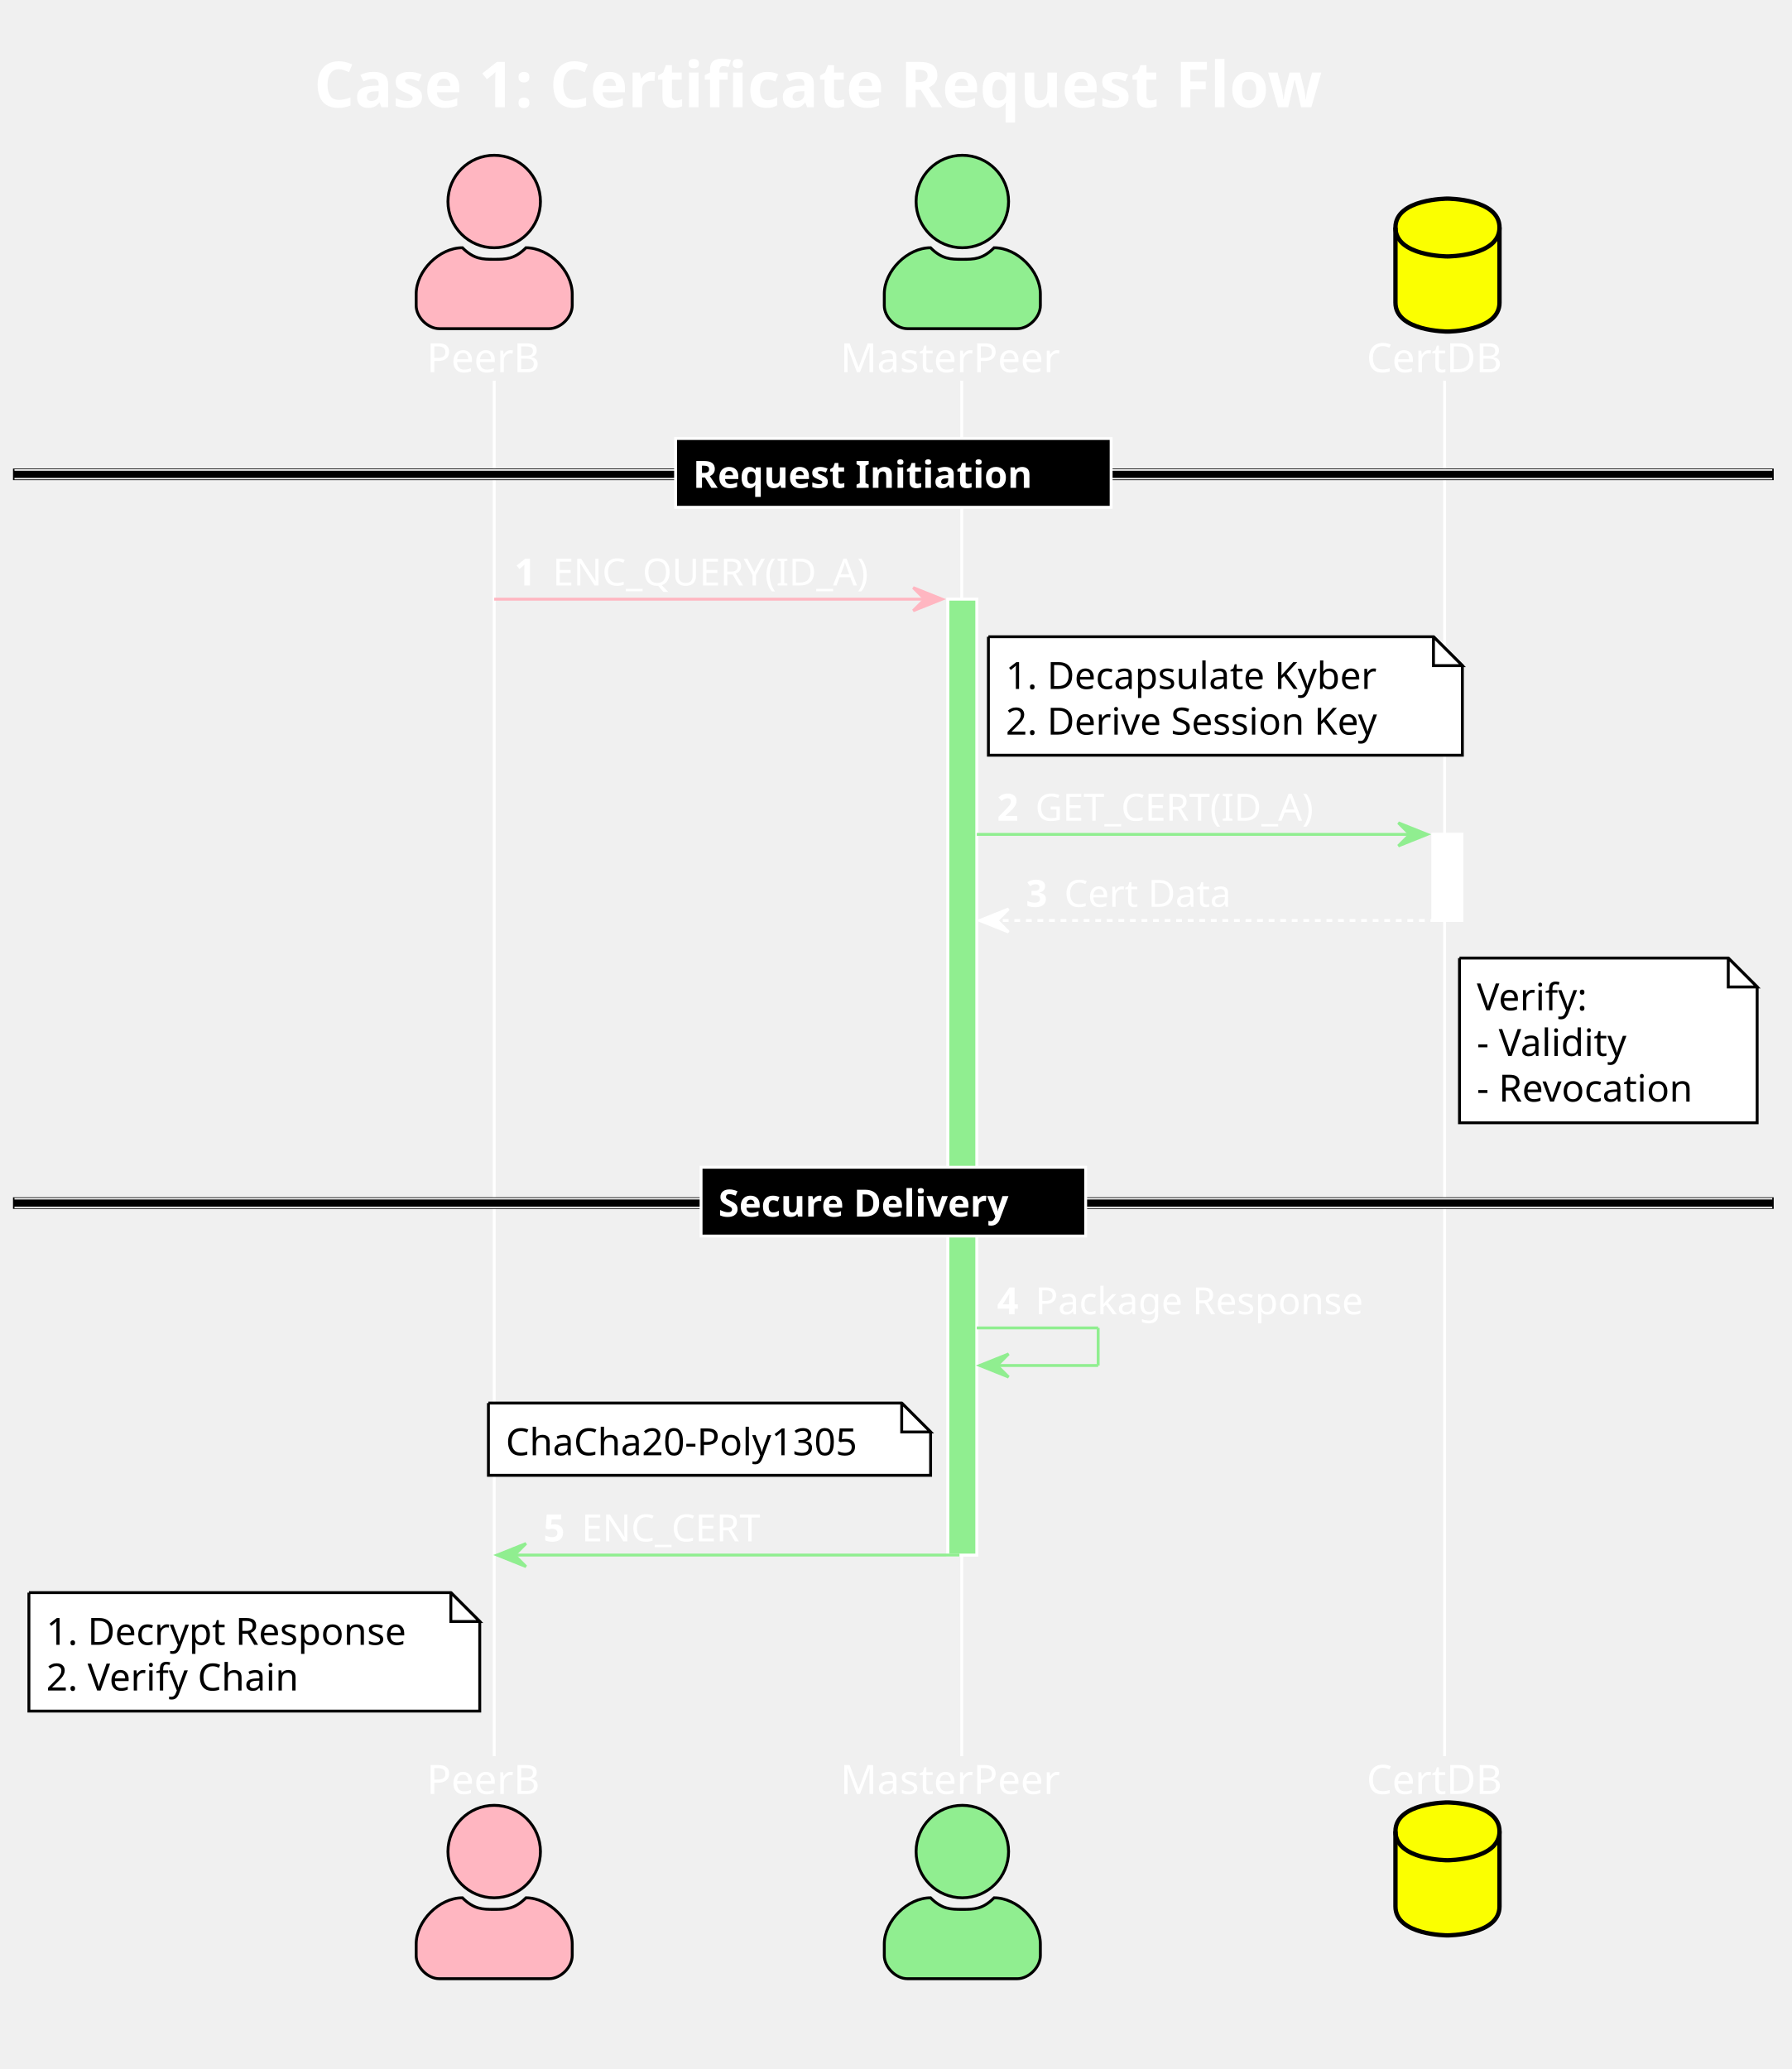
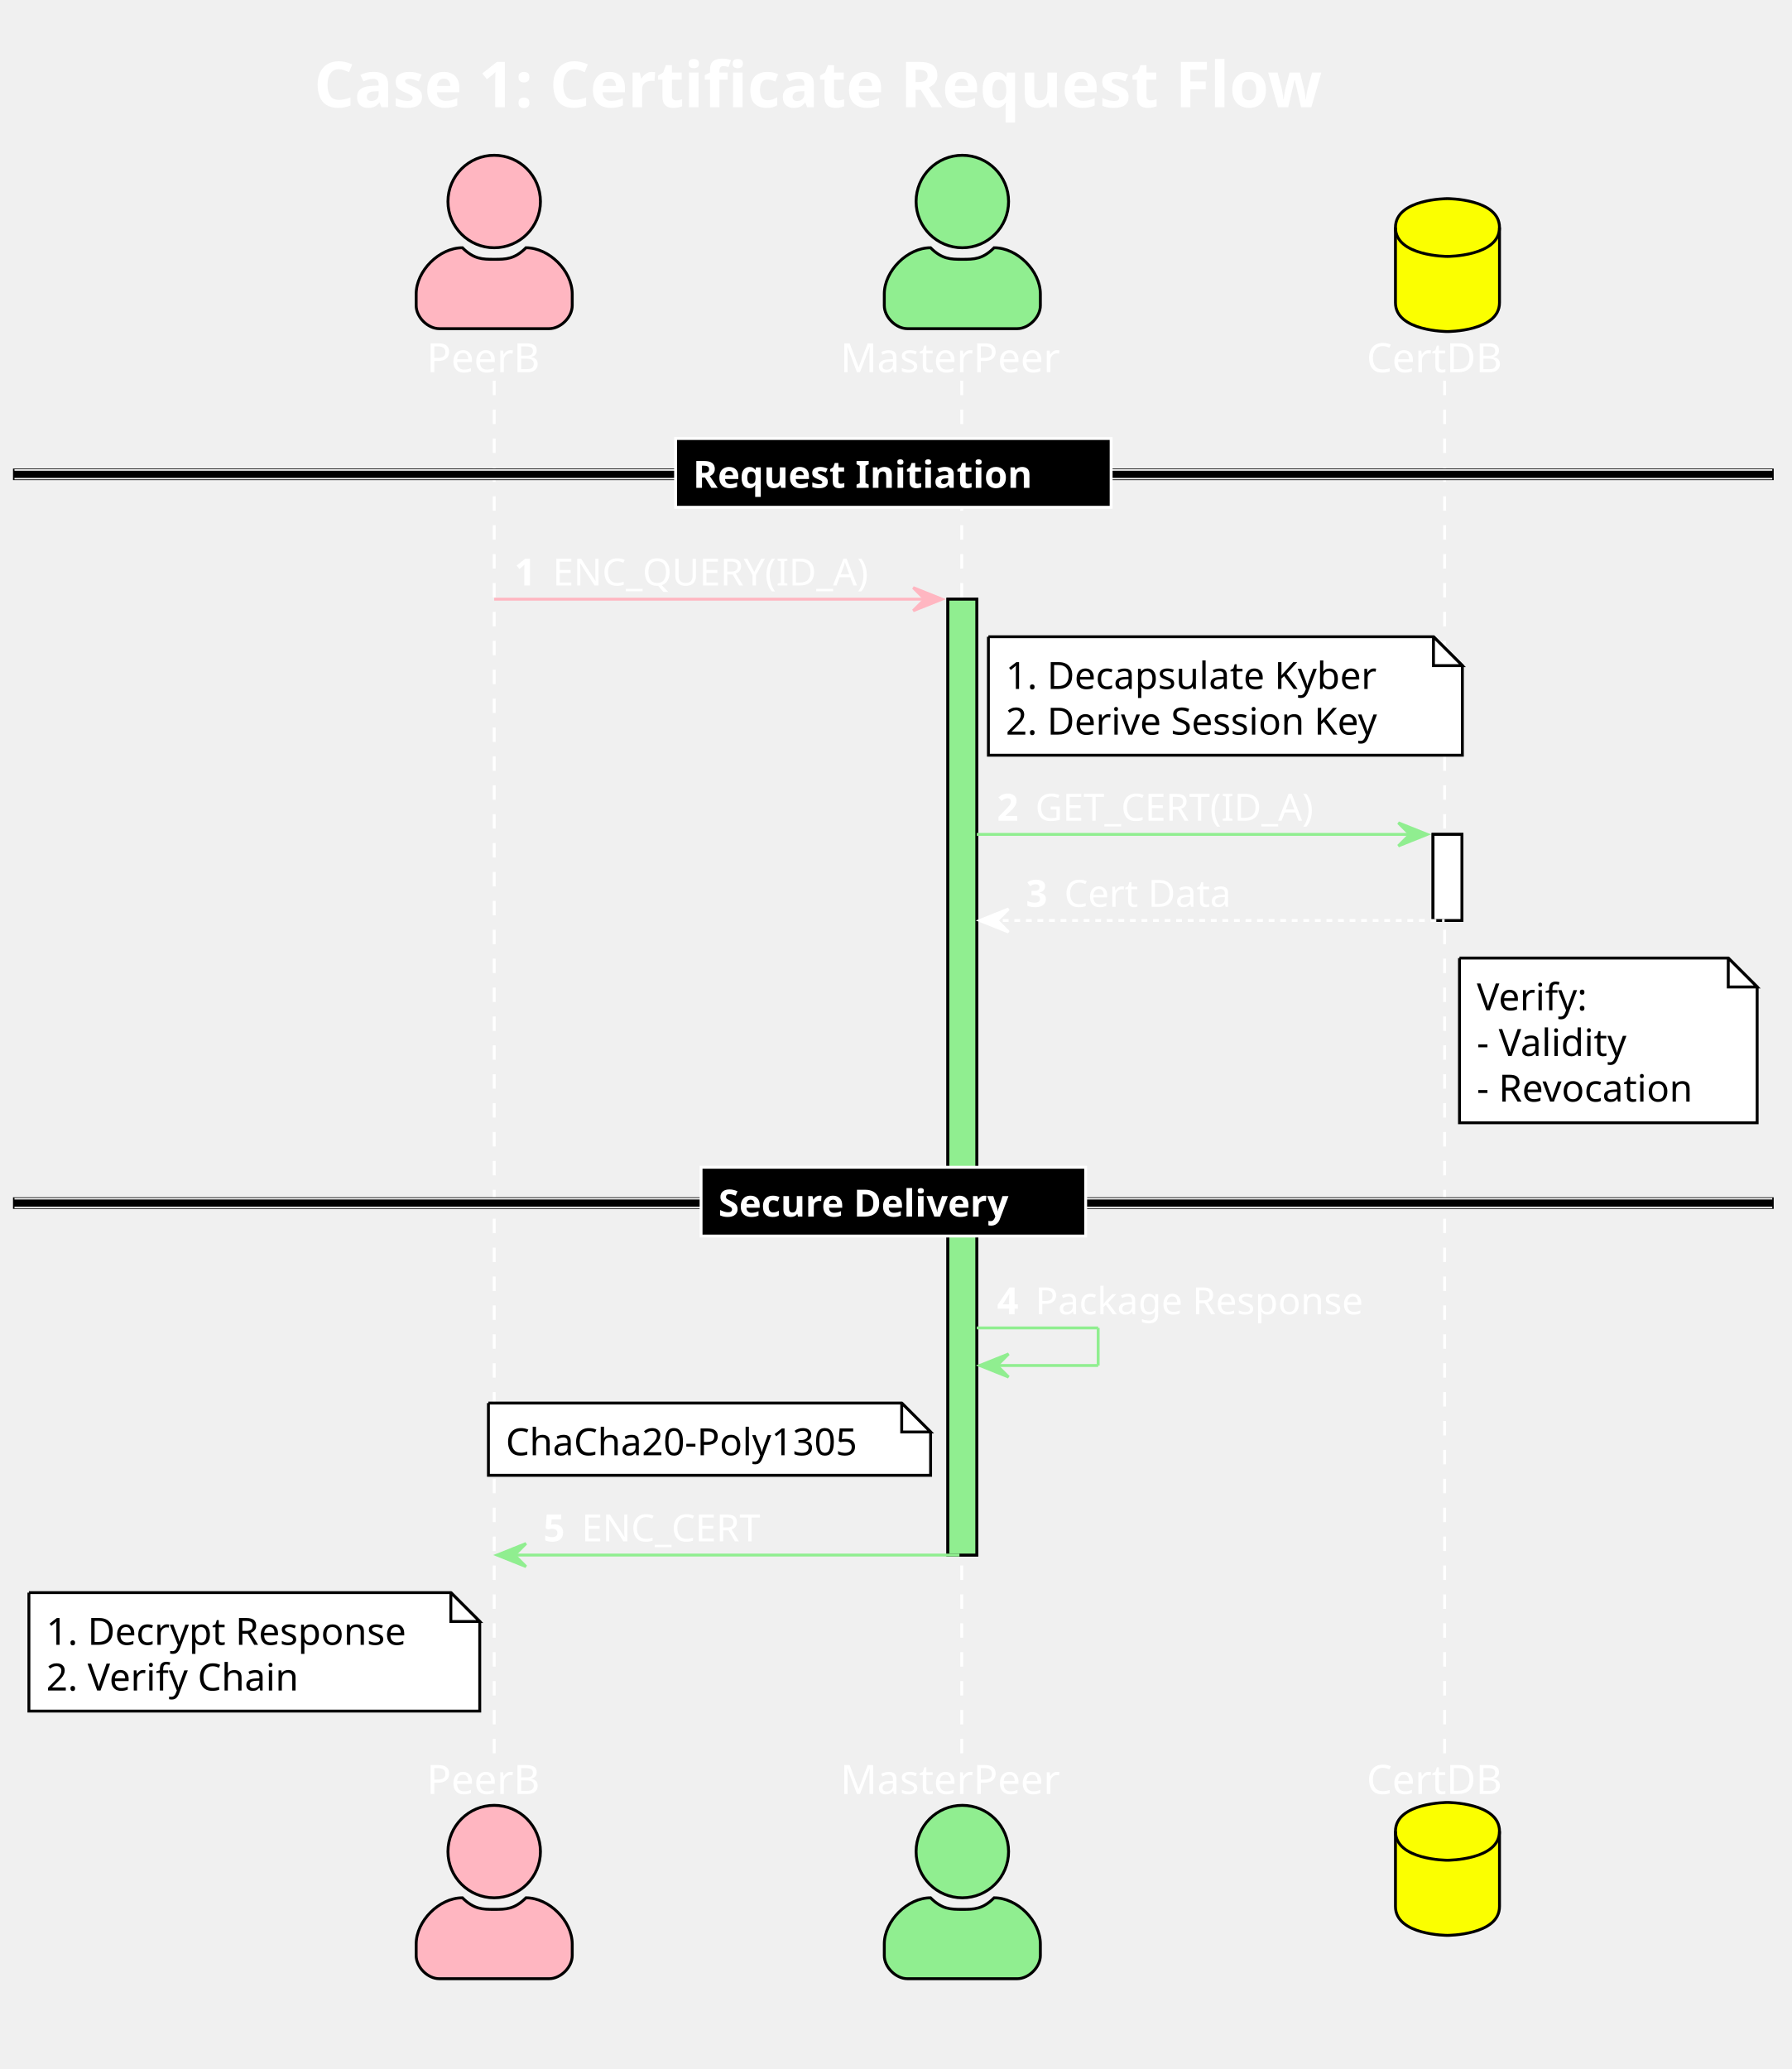
<svg xmlns="http://www.w3.org/2000/svg" contentStyleType="text/css" data-diagram-type="SEQUENCE" height="716px" preserveAspectRatio="none" style="width:620px;height:716px;background:#000000;" version="1.1" viewBox="0 0 620 716" width="620px" zoomAndPan="magnify">
  <defs />
  <g>
    <text fill="#FFFFFF" font-family="Verdana" font-size="22" font-weight="bold" lengthAdjust="spacing" textLength="399.975" x="108.626" y="37.118">Case 1: Certificate Request Flow</text>
    <g>
-       <rect fill="#90EE90" height="330.793" style="stroke:#FFFFFF;stroke-width:1;" width="10" x="327.98" y="207.351" />
+       <rect fill="#90EE90" height="330.793" style="stroke:#000000;stroke-width:1;" width="10" x="327.98" y="207.351" />
    </g>
    <g>
-       <rect fill="#FFFFFF" height="29.799" style="stroke:#FFFFFF;stroke-width:1;" width="10" x="495.847" y="288.748" />
+       <rect fill="#FFFFFF" height="29.799" style="stroke:#000000;stroke-width:1;" width="10" x="495.847" y="288.748" />
    </g>
    <g>
      <rect fill="#000000" fill-opacity="0" height="475.99" width="8" x="167" y="131.752" />
-       <line style="stroke:#FFFFFF;stroke-width:1;" x1="171" x2="171" y1="131.752" y2="607.742" />
+       <line style="stroke:#FFFFFF;stroke-width:1;stroke-dasharray:5,5;" x1="171" x2="171" y1="131.752" y2="607.742" />
    </g>
    <g>
      <rect fill="#000000" fill-opacity="0" height="475.99" width="8" x="328.98" y="131.752" />
-       <line style="stroke:#FFFFFF;stroke-width:1;" x1="332.766" x2="332.766" y1="131.752" y2="607.742" />
+       <line style="stroke:#FFFFFF;stroke-width:1;stroke-dasharray:5,5;" x1="332.766" x2="332.766" y1="131.752" y2="607.742" />
    </g>
    <g>
      <rect fill="#000000" fill-opacity="0" height="475.99" width="8" x="496.847" y="131.752" />
-       <line style="stroke:#FFFFFF;stroke-width:1;" x1="499.851" x2="499.851" y1="131.752" y2="607.742" />
+       <line style="stroke:#FFFFFF;stroke-width:1;stroke-dasharray:5,5;" x1="499.851" x2="499.851" y1="131.752" y2="607.742" />
    </g>
    <g class="participant participant-head" data-participant="PB">
      <text fill="#FFFFFF" font-family="Verdana" font-size="14" lengthAdjust="spacing" textLength="40.694" x="147.653" y="128.812">PeerB</text>
      <ellipse cx="171" cy="69.737" fill="#FFB6C1" rx="16" ry="16" style="stroke:#000000;stroke-width:1;" />
      <path d="M171,89.737 C175,89.737 178,89.737 182,85.737 C190,85.737 198,93.737 198,101.737 L198,105.737 C198,109.737 194,113.737 190,113.737 L152,113.737 C148,113.737 144,109.737 144,105.737 L144,101.737 C144,93.737 152,85.737 160,85.737 C164,89.737 167,89.737 171,89.737" fill="#FFB6C1" style="stroke:#000000;stroke-width:1;" />
    </g>
    <g class="participant participant-tail" data-participant="PB">
      <text fill="#FFFFFF" font-family="Verdana" font-size="14" lengthAdjust="spacing" textLength="40.694" x="147.653" y="620.817">PeerB</text>
      <ellipse cx="171" cy="640.756" fill="#FFB6C1" rx="16" ry="16" style="stroke:#000000;stroke-width:1;" />
      <path d="M171,660.756 C175,660.756 178,660.756 182,656.756 C190,656.756 198,664.756 198,672.756 L198,676.756 C198,680.756 194,684.756 190,684.756 L152,684.756 C148,684.756 144,680.756 144,676.756 L144,672.756 C144,664.756 152,656.756 160,656.756 C164,660.756 167,660.756 171,660.756" fill="#FFB6C1" style="stroke:#000000;stroke-width:1;" />
    </g>
    <g class="participant participant-head" data-participant="MP">
      <text fill="#FFFFFF" font-family="Verdana" font-size="14" lengthAdjust="spacing" textLength="78.429" x="290.766" y="128.812">MasterPeer</text>
      <ellipse cx="332.98" cy="69.737" fill="#90EE90" rx="16" ry="16" style="stroke:#000000;stroke-width:1;" />
      <path d="M332.98,89.737 C336.98,89.737 339.98,89.737 343.98,85.737 C351.98,85.737 359.98,93.737 359.98,101.737 L359.98,105.737 C359.98,109.737 355.98,113.737 351.98,113.737 L313.98,113.737 C309.98,113.737 305.98,109.737 305.98,105.737 L305.98,101.737 C305.98,93.737 313.98,85.737 321.98,85.737 C325.98,89.737 328.98,89.737 332.98,89.737" fill="#90EE90" style="stroke:#000000;stroke-width:1;" />
    </g>
    <g class="participant participant-tail" data-participant="MP">
      <text fill="#FFFFFF" font-family="Verdana" font-size="14" lengthAdjust="spacing" textLength="78.429" x="290.766" y="620.817">MasterPeer</text>
      <ellipse cx="332.98" cy="640.756" fill="#90EE90" rx="16" ry="16" style="stroke:#000000;stroke-width:1;" />
      <path d="M332.98,660.756 C336.98,660.756 339.98,660.756 343.98,656.756 C351.98,656.756 359.98,664.756 359.98,672.756 L359.98,676.756 C359.98,680.756 355.98,684.756 351.98,684.756 L313.98,684.756 C309.98,684.756 305.98,680.756 305.98,676.756 L305.98,672.756 C305.98,664.756 313.98,656.756 321.98,656.756 C325.98,660.756 328.98,660.756 332.98,660.756" fill="#90EE90" style="stroke:#000000;stroke-width:1;" />
    </g>
    <g class="participant participant-head" data-participant="DB">
      <text fill="#FFFFFF" font-family="Verdana" font-size="14" lengthAdjust="spacing" textLength="49.991" x="472.851" y="128.812">CertDB</text>
-       <path d="M482.847,78.737 C482.847,68.737 500.847,68.737 500.847,68.737 C500.847,68.737 518.847,68.737 518.847,78.737 L518.847,104.737 C518.847,114.737 500.847,114.737 500.847,114.737 C500.847,114.737 482.847,114.737 482.847,104.737 L482.847,78.737" fill="#FBFF00" style="stroke:#000000;stroke-width:1.5;" />
-       <path d="M482.847,78.737 C482.847,88.737 500.847,88.737 500.847,88.737 C500.847,88.737 518.847,88.737 518.847,78.737" fill="none" style="stroke:#000000;stroke-width:1.5;" />
+       <path d="M482.847,78.737 C482.847,68.737 500.847,68.737 500.847,68.737 C500.847,68.737 518.847,68.737 518.847,78.737 L518.847,104.737 C518.847,114.737 500.847,114.737 500.847,114.737 C500.847,114.737 482.847,114.737 482.847,104.737 L482.847,78.737" fill="#FBFF00" style="stroke:#000000;stroke-width:1;" />
+       <path d="M482.847,78.737 C482.847,88.737 500.847,88.737 500.847,88.737 C500.847,88.737 518.847,88.737 518.847,78.737" fill="none" style="stroke:#000000;stroke-width:1;" />
    </g>
    <g class="participant participant-tail" data-participant="DB">
      <text fill="#FFFFFF" font-family="Verdana" font-size="14" lengthAdjust="spacing" textLength="49.991" x="472.851" y="620.817">CertDB</text>
-       <path d="M482.847,633.756 C482.847,623.756 500.847,623.756 500.847,623.756 C500.847,623.756 518.847,623.756 518.847,633.756 L518.847,659.756 C518.847,669.756 500.847,669.756 500.847,669.756 C500.847,669.756 482.847,669.756 482.847,659.756 L482.847,633.756" fill="#FBFF00" style="stroke:#000000;stroke-width:1.5;" />
-       <path d="M482.847,633.756 C482.847,643.756 500.847,643.756 500.847,643.756 C500.847,643.756 518.847,643.756 518.847,633.756" fill="none" style="stroke:#000000;stroke-width:1.5;" />
+       <path d="M482.847,633.756 C482.847,623.756 500.847,623.756 500.847,623.756 C500.847,623.756 518.847,623.756 518.847,633.756 L518.847,659.756 C518.847,669.756 500.847,669.756 500.847,669.756 C500.847,669.756 482.847,669.756 482.847,659.756 L482.847,633.756" fill="#FBFF00" style="stroke:#000000;stroke-width:1;" />
+       <path d="M482.847,633.756 C482.847,643.756 500.847,643.756 500.847,643.756 C500.847,643.756 518.847,643.756 518.847,633.756" fill="none" style="stroke:#000000;stroke-width:1;" />
    </g>
    <g>
-       <rect fill="#90EE90" height="330.793" style="stroke:#FFFFFF;stroke-width:1;" width="10" x="327.98" y="207.351" />
+       <rect fill="#90EE90" height="330.793" style="stroke:#000000;stroke-width:1;" width="10" x="327.98" y="207.351" />
    </g>
    <g>
-       <rect fill="#FFFFFF" height="29.799" style="stroke:#FFFFFF;stroke-width:1;" width="10" x="495.847" y="288.748" />
+       <rect fill="#FFFFFF" height="29.799" style="stroke:#000000;stroke-width:1;" width="10" x="495.847" y="288.748" />
    </g>
    <rect fill="#000000" height="3" style="stroke:#000000;stroke-width:1;" width="608.227" x="5" y="162.652" />
    <line style="stroke:#FFFFFF;stroke-width:0.5;" x1="5" x2="613.227" y1="162.652" y2="162.652" />
    <line style="stroke:#FFFFFF;stroke-width:0.5;" x1="5" x2="613.227" y1="165.652" y2="165.652" />
    <rect fill="#000000" height="23.799" style="stroke:#FFFFFF;stroke-width:1;" width="150.709" x="233.759" y="151.752" />
    <text fill="#FFFFFF" font-family="Verdana" font-size="13" font-weight="bold" lengthAdjust="spacing" textLength="132.266" x="239.759" y="168.822">Request Initiation</text>
    <g class="message" data-participant-1="PB" data-participant-2="MP">
      <polygon fill="#FFB6C1" points="315.98,203.351,325.98,207.351,315.98,211.351,319.98,207.351" style="stroke:#FFB6C1;stroke-width:1;" />
      <line style="stroke:#FFB6C1;stroke-width:1;" x1="171" x2="321.98" y1="207.351" y2="207.351" />
      <text fill="#FFFFFF" font-family="Verdana" font-size="13" font-weight="bold" lengthAdjust="spacing" textLength="9.242" x="178" y="202.621">1</text>
      <text fill="#FFFFFF" font-family="Verdana" font-size="13" lengthAdjust="spacing" textLength="124.738" x="191.242" y="202.621">ENC_QUERY(ID_A)</text>
    </g>
    <path d="M342,220.351 L342,261.351 L506,261.351 L506,230.351 L496,220.351 L342,220.351" fill="#FFFFFF" style="stroke:#000000;stroke-width:1;" />
    <path d="M496,220.351 L496,230.351 L506,230.351 L496,220.351" fill="#FFFFFF" style="stroke:#000000;stroke-width:1;" />
    <text fill="#000000" font-family="Verdana" font-size="13" lengthAdjust="spacing" textLength="139.909" x="348" y="238.42">1. Decapsulate Kyber</text>
    <text fill="#000000" font-family="Verdana" font-size="13" lengthAdjust="spacing" textLength="143.324" x="348" y="254.22">2. Derive Session Key</text>
    <g class="message" data-participant-1="MP" data-participant-2="DB">
      <polygon fill="#90EE90" points="483.847,284.748,493.847,288.748,483.847,292.748,487.847,288.748" style="stroke:#90EE90;stroke-width:1;" />
      <line style="stroke:#90EE90;stroke-width:1;" x1="337.98" x2="489.847" y1="288.748" y2="288.748" />
      <text fill="#FFFFFF" font-family="Verdana" font-size="13" font-weight="bold" lengthAdjust="spacing" textLength="9.242" x="344.98" y="284.019">2</text>
      <text fill="#FFFFFF" font-family="Verdana" font-size="13" lengthAdjust="spacing" textLength="113.369" x="358.222" y="284.019">GET_CERT(ID_A)</text>
    </g>
    <g class="message" data-participant-1="DB" data-participant-2="MP">
      <polygon fill="#FFFFFF" points="348.98,314.548,338.98,318.548,348.98,322.548,344.98,318.548" style="stroke:#FFFFFF;stroke-width:1;" />
-       <line style="stroke:#FFFFFF;stroke-width:1;stroke-dasharray:2.0,2.0;" x1="342.98" x2="499.847" y1="318.548" y2="318.548" />
+       <line style="stroke:#FFFFFF;stroke-width:1;stroke-dasharray:2,2;" x1="342.98" x2="499.847" y1="318.548" y2="318.548" />
      <text fill="#FFFFFF" font-family="Verdana" font-size="13" font-weight="bold" lengthAdjust="spacing" textLength="9.242" x="354.98" y="313.818">3</text>
      <text fill="#FFFFFF" font-family="Verdana" font-size="13" lengthAdjust="spacing" textLength="62.816" x="368.222" y="313.818">Cert Data</text>
    </g>
    <path d="M505,331.548 L505,388.548 L608,388.548 L608,341.548 L598,331.548 L505,331.548" fill="#FFFFFF" style="stroke:#000000;stroke-width:1;" />
    <path d="M598,331.548 L598,341.548 L608,341.548 L598,331.548" fill="#FFFFFF" style="stroke:#000000;stroke-width:1;" />
    <text fill="#000000" font-family="Verdana" font-size="13" lengthAdjust="spacing" textLength="43.913" x="511" y="349.618">Verify:</text>
    <text fill="#000000" font-family="Verdana" font-size="13" lengthAdjust="spacing" textLength="58.786" x="511" y="365.417">- Validity</text>
    <text fill="#000000" font-family="Verdana" font-size="13" lengthAdjust="spacing" textLength="82.228" x="511" y="381.216">- Revocation</text>
    <rect fill="#000000" height="3" style="stroke:#000000;stroke-width:1;" width="608.227" x="5" y="414.846" />
    <line style="stroke:#FFFFFF;stroke-width:0.5;" x1="5" x2="613.227" y1="414.846" y2="414.846" />
    <line style="stroke:#FFFFFF;stroke-width:0.5;" x1="5" x2="613.227" y1="417.846" y2="417.846" />
    <rect fill="#000000" height="23.799" style="stroke:#FFFFFF;stroke-width:1;" width="133.076" x="242.576" y="403.946" />
    <text fill="#FFFFFF" font-family="Verdana" font-size="13" font-weight="bold" lengthAdjust="spacing" textLength="114.632" x="248.576" y="421.016">Secure Delivery</text>
    <g class="message" data-participant-1="MP" data-participant-2="MP">
      <line style="stroke:#90EE90;stroke-width:1;" x1="337.98" x2="379.98" y1="459.544" y2="459.544" />
      <line style="stroke:#90EE90;stroke-width:1;" x1="379.98" x2="379.98" y1="459.544" y2="472.544" />
      <line style="stroke:#90EE90;stroke-width:1;" x1="338.98" x2="379.98" y1="472.544" y2="472.544" />
      <polygon fill="#90EE90" points="348.98,468.544,338.98,472.544,348.98,476.544,344.98,472.544" style="stroke:#90EE90;stroke-width:1;" />
      <text fill="#FFFFFF" font-family="Verdana" font-size="13" font-weight="bold" lengthAdjust="spacing" textLength="9.242" x="344.98" y="454.815">4</text>
      <text fill="#FFFFFF" font-family="Verdana" font-size="13" lengthAdjust="spacing" textLength="120.624" x="358.222" y="454.815">Package Response</text>
    </g>
    <path d="M169,485.544 L169,510.544 L322,510.544 L322,495.544 L312,485.544 L169,485.544" fill="#FFFFFF" style="stroke:#000000;stroke-width:1;" />
    <path d="M312,485.544 L312,495.544 L322,495.544 L312,485.544" fill="#FFFFFF" style="stroke:#000000;stroke-width:1;" />
    <text fill="#000000" font-family="Verdana" font-size="13" lengthAdjust="spacing" textLength="132.704" x="175" y="503.614">ChaCha20-Poly1305</text>
    <g class="message" data-participant-1="MP" data-participant-2="PB">
      <polygon fill="#90EE90" points="182,534.143,172,538.143,182,542.143,178,538.143" style="stroke:#90EE90;stroke-width:1;" />
      <line style="stroke:#90EE90;stroke-width:1;" x1="176" x2="331.98" y1="538.143" y2="538.143" />
      <text fill="#FFFFFF" font-family="Verdana" font-size="13" font-weight="bold" lengthAdjust="spacing" textLength="9.242" x="188" y="533.414">5</text>
      <text fill="#FFFFFF" font-family="Verdana" font-size="13" lengthAdjust="spacing" textLength="69.634" x="201.242" y="533.414">ENC_CERT</text>
    </g>
    <path d="M10,551.143 L10,592.143 L166,592.143 L166,561.143 L156,551.143 L10,551.143" fill="#FFFFFF" style="stroke:#000000;stroke-width:1;" />
    <path d="M156,551.143 L156,561.143 L166,561.143 L156,551.143" fill="#FFFFFF" style="stroke:#000000;stroke-width:1;" />
    <text fill="#000000" font-family="Verdana" font-size="13" lengthAdjust="spacing" textLength="135.421" x="16" y="569.213">1. Decrypt Response</text>
    <text fill="#000000" font-family="Verdana" font-size="13" lengthAdjust="spacing" textLength="97.049" x="16" y="585.012">2. Verify Chain</text>
    <text fill="#FFFFFF" font-family="Verdana" font-size="10" lengthAdjust="spacing" textLength="3.516" x="306.856" y="701.81"> </text>
  </g>
</svg>
